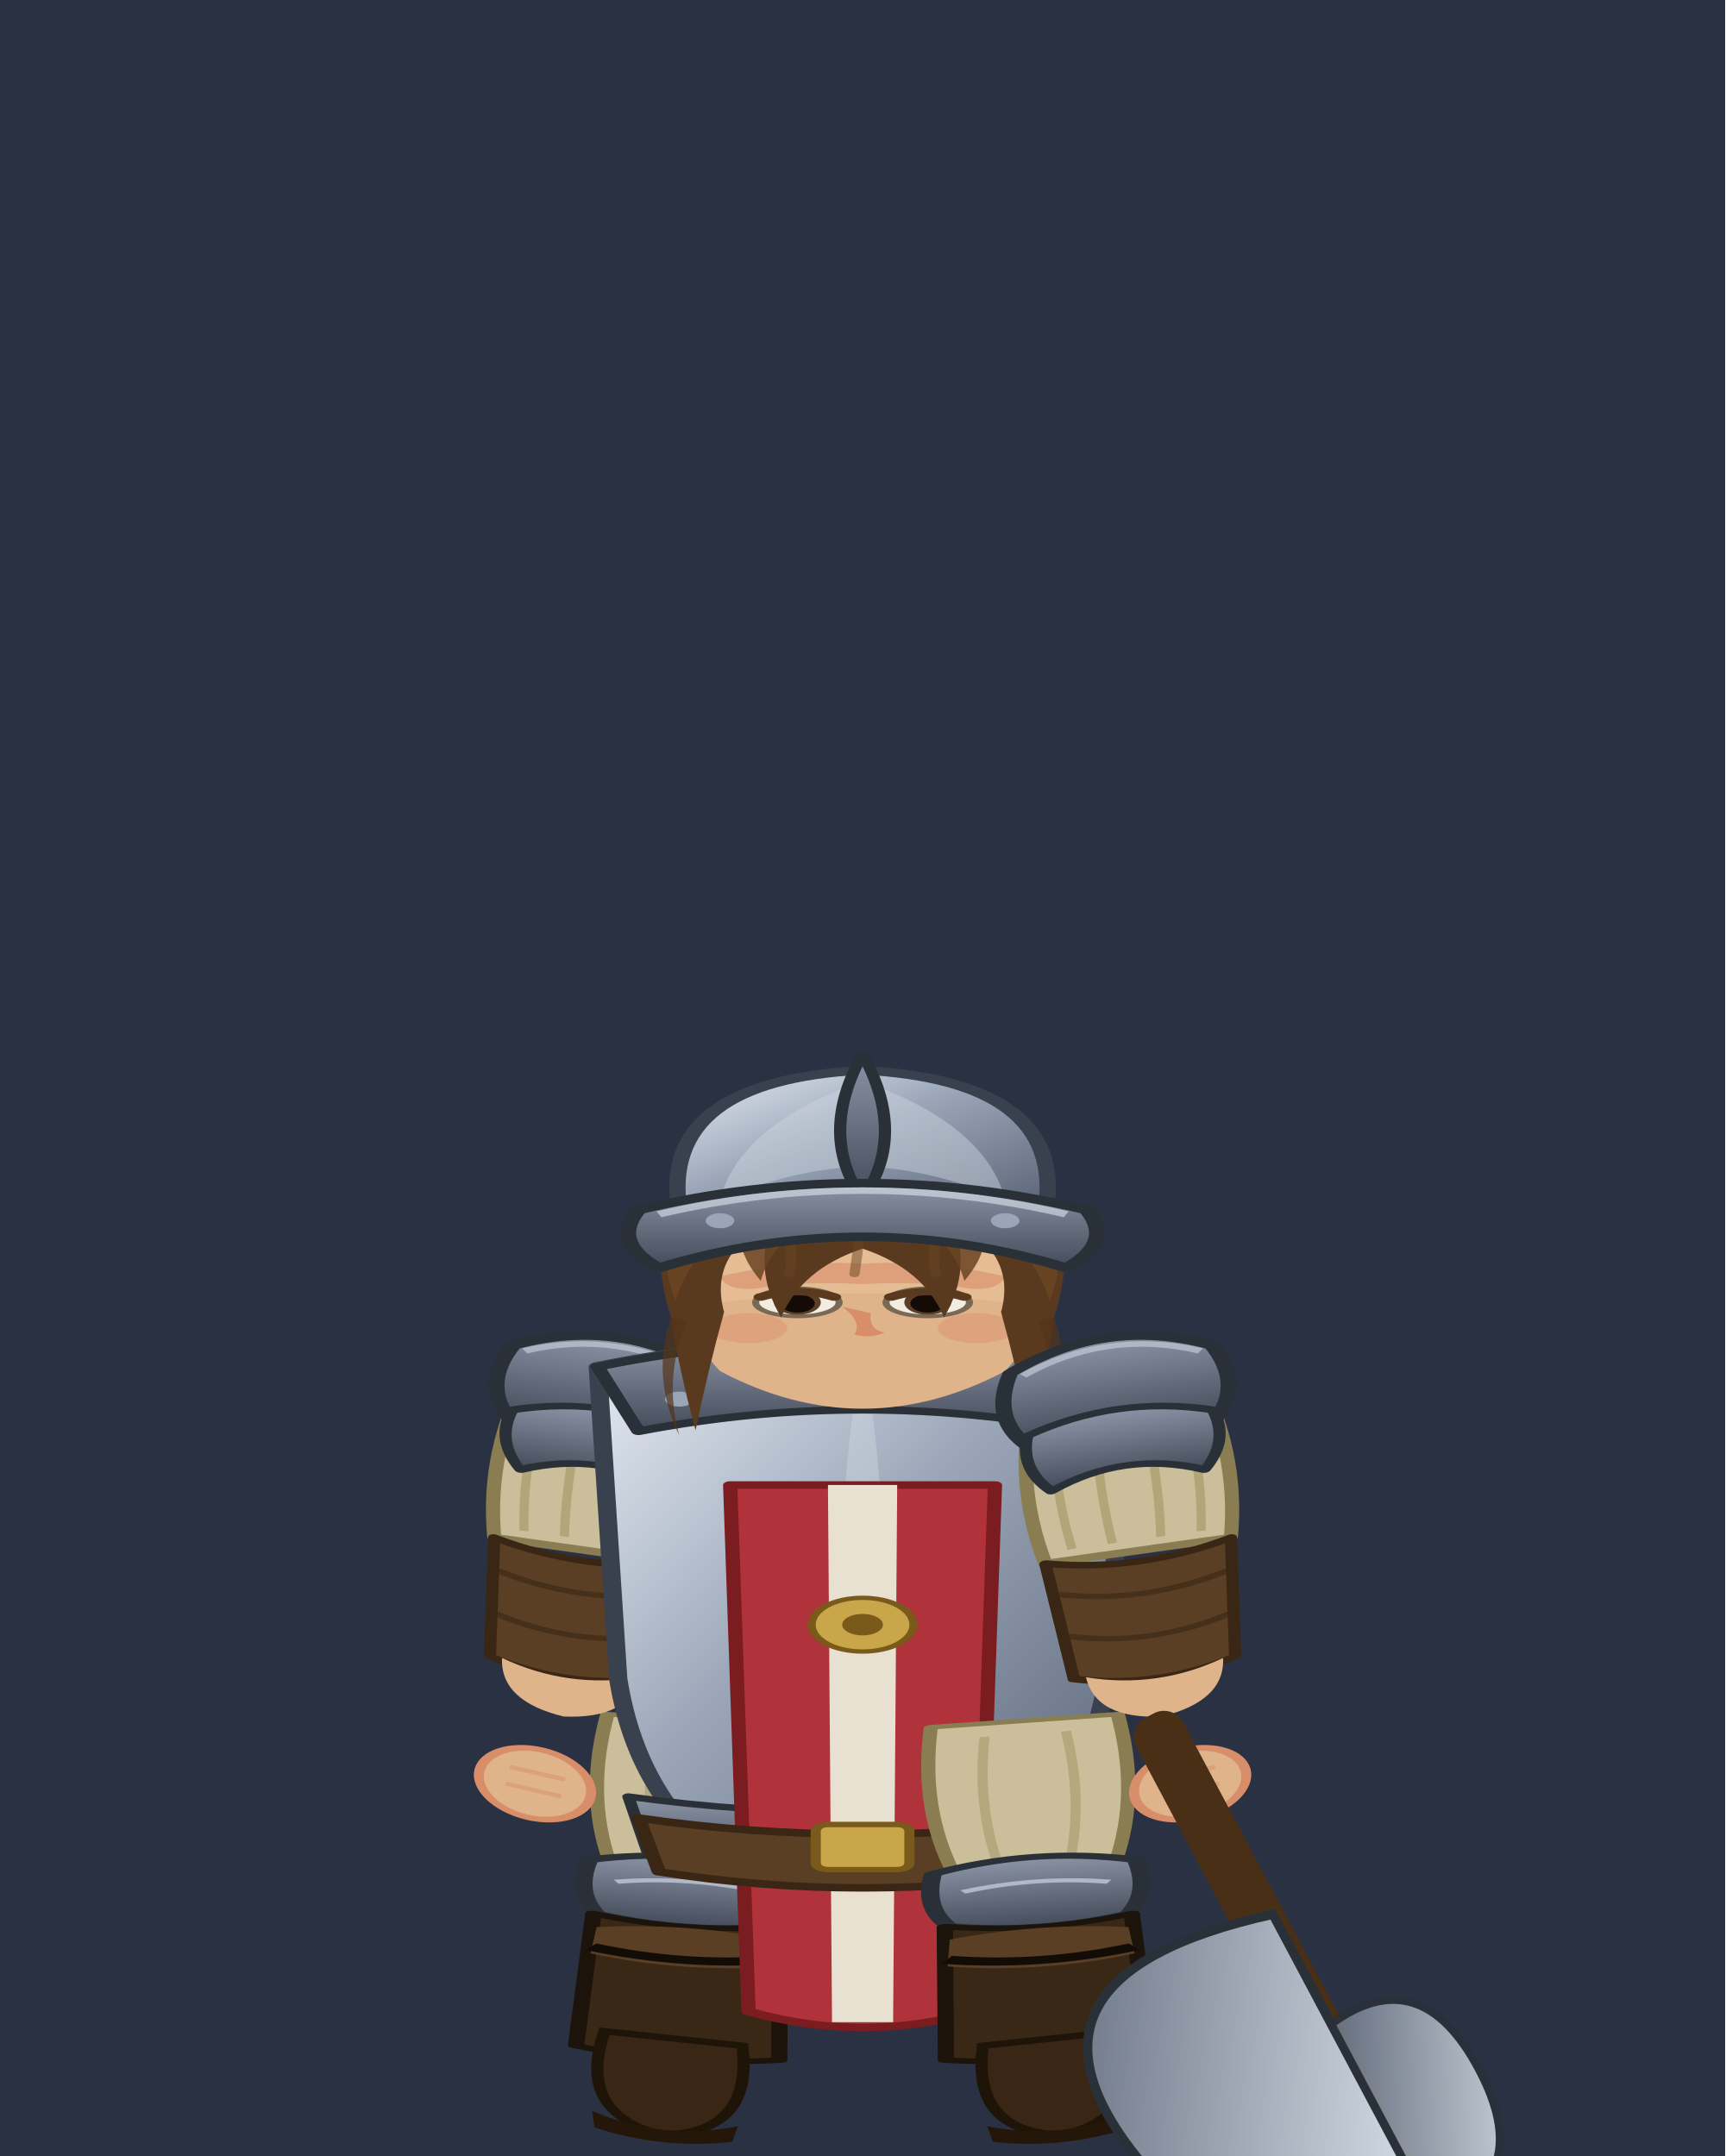
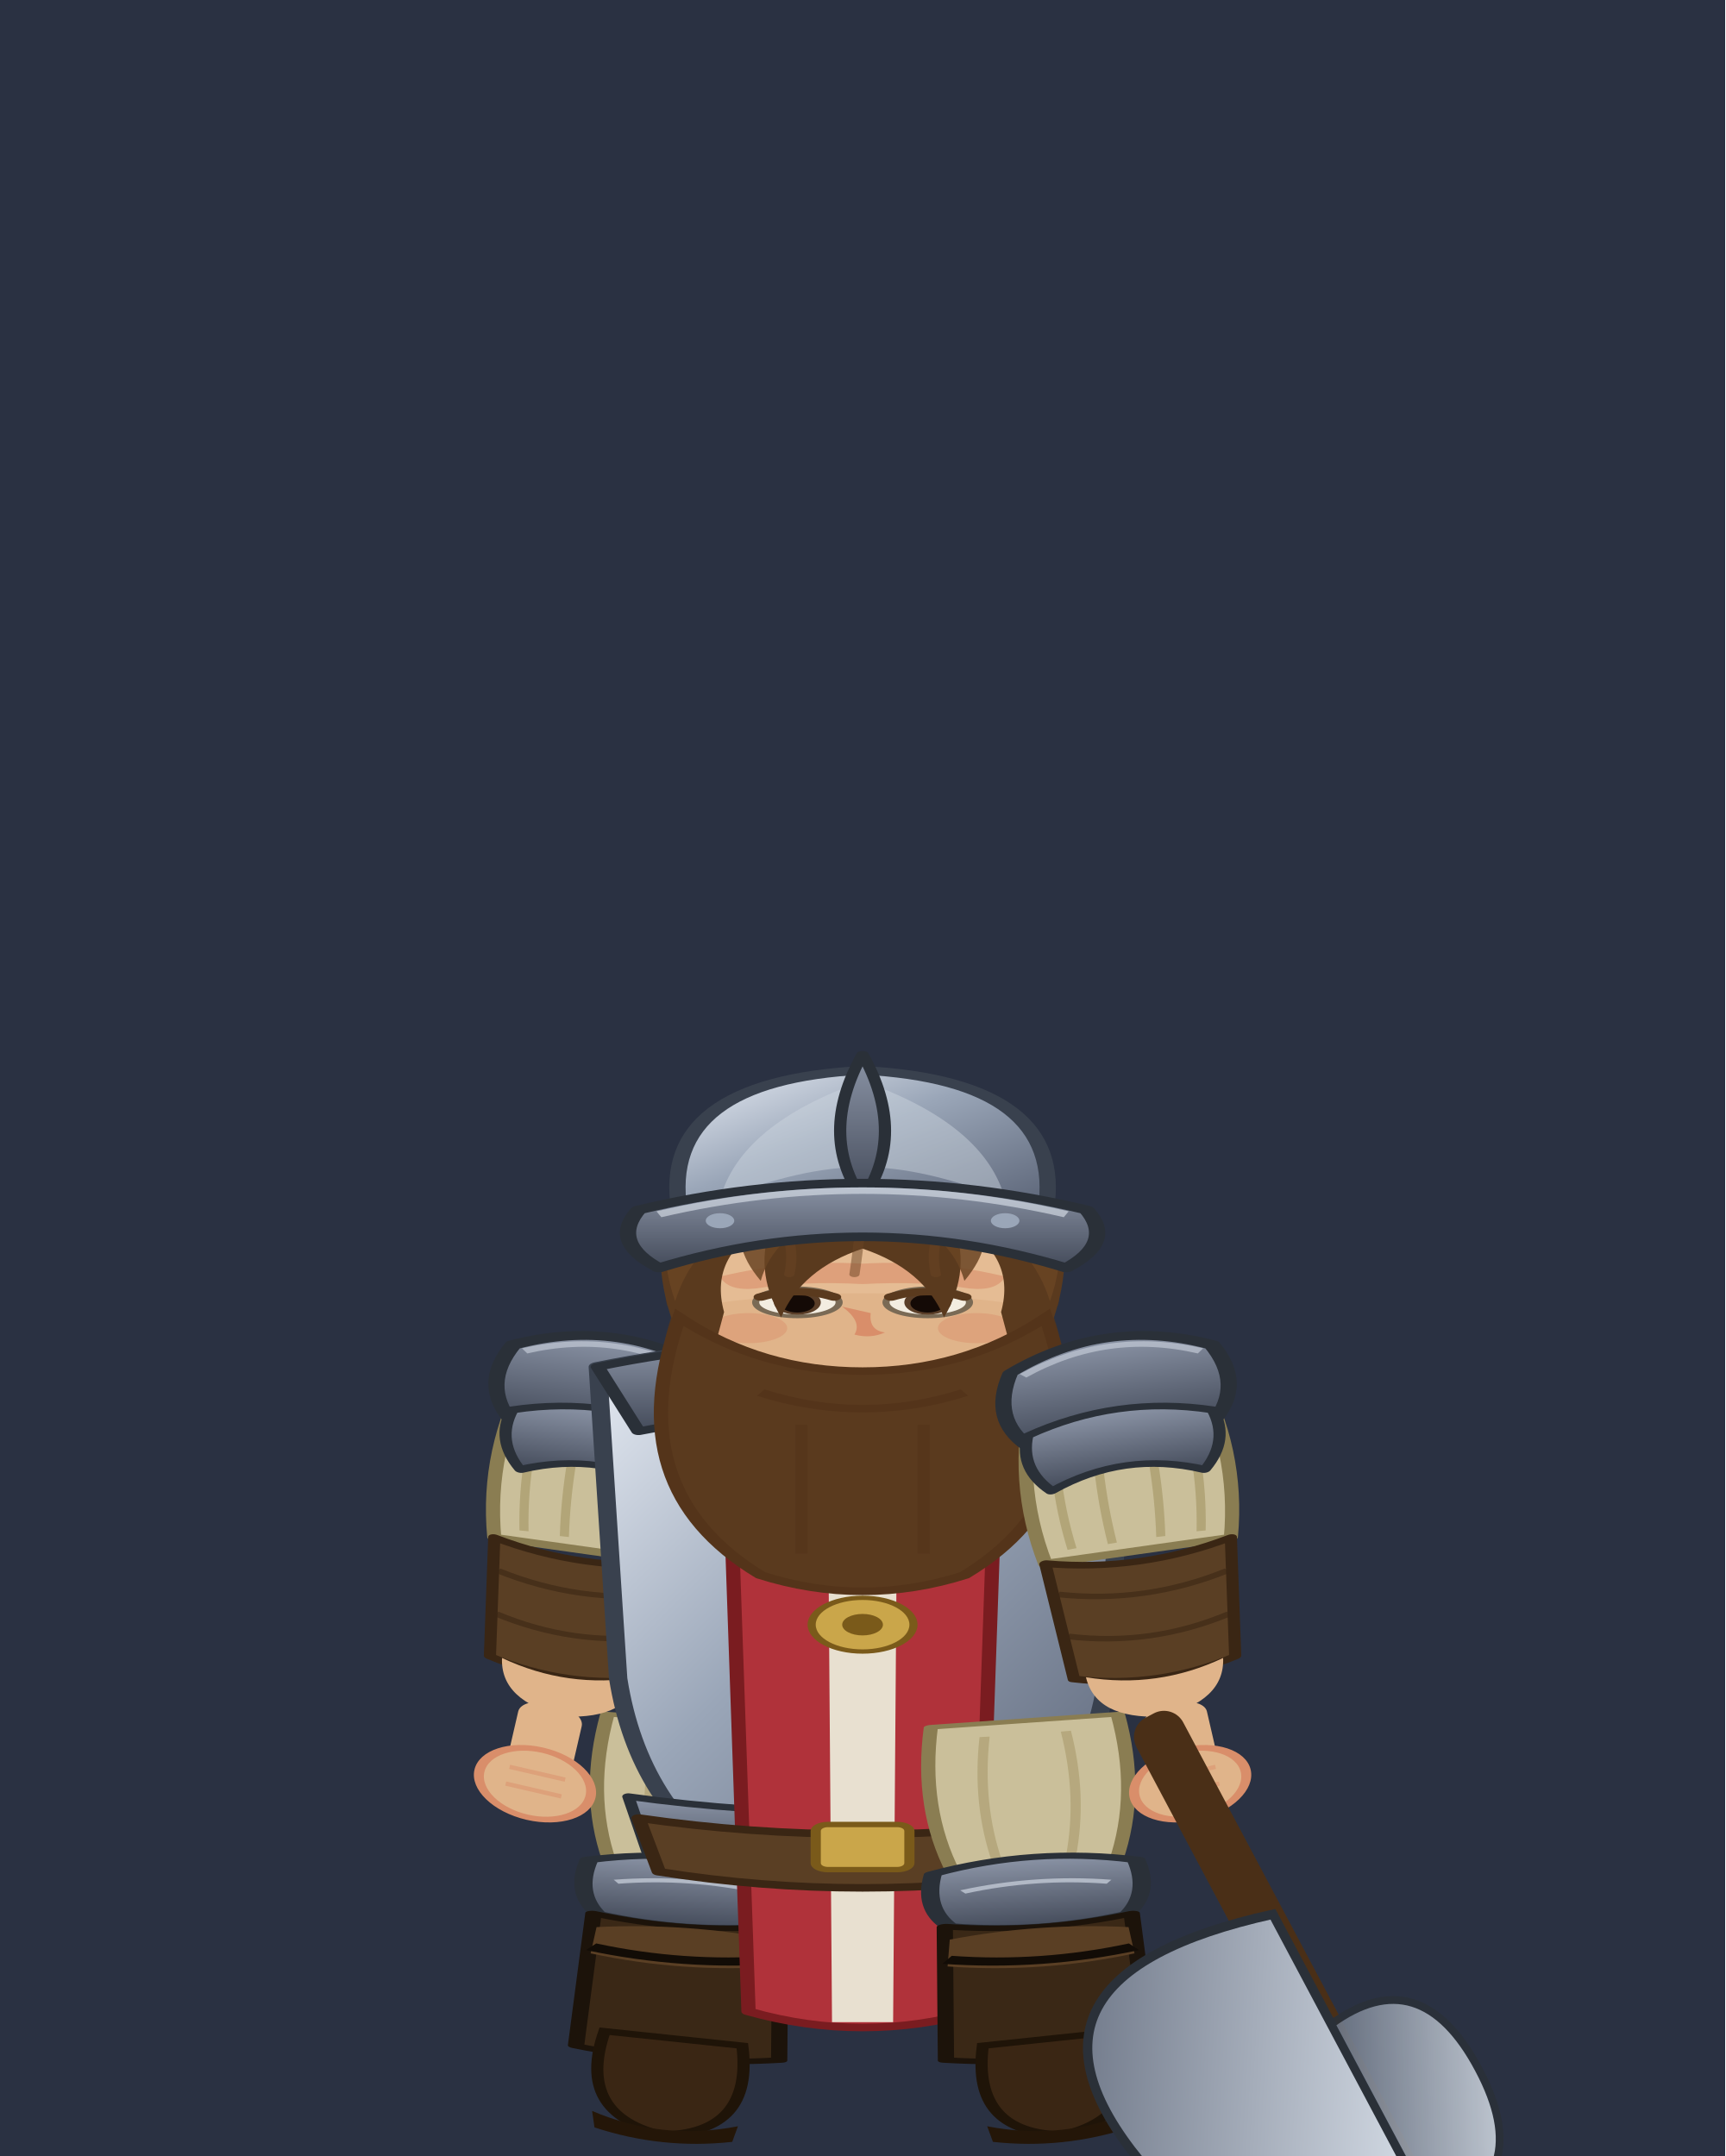
<svg xmlns="http://www.w3.org/2000/svg" viewBox="0 0 120 150" width="240" height="300">
  <defs>
    <linearGradient id="g_grass" x1="0" y1="0" x2="0" y2="1">
      <stop offset="0%" stop-color="#4d7a38" />
      <stop offset="100%" stop-color="#2f4d20" />
    </linearGradient>
    <linearGradient id="g_sol" x1="0" y1="0" x2="0" y2="1">
      <stop offset="0%" stop-color="#6b5d4f" />
      <stop offset="100%" stop-color="#52463a" />
    </linearGradient>
    <linearGradient id="g_route" x1="0" y1="0" x2="0" y2="1">
      <stop offset="0%" stop-color="#9a8358" />
      <stop offset="100%" stop-color="#7d6a45" />
    </linearGradient>
    <linearGradient id="g_plancher" x1="0" y1="0" x2="0" y2="1">
      <stop offset="0%" stop-color="#8a6638" />
      <stop offset="100%" stop-color="#6a4d28" />
    </linearGradient>
    <linearGradient id="g_porte" x1="0" y1="0" x2="0" y2="1">
      <stop offset="0%" stop-color="#7a5a3a" />
      <stop offset="100%" stop-color="#5a3f24" />
    </linearGradient>
    <linearGradient id="g_eau" x1="0" y1="0" x2="0" y2="1">
      <stop offset="0%" stop-color="#2f5a8a" />
      <stop offset="100%" stop-color="#234a74" />
    </linearGradient>
    <linearGradient id="g_terre" x1="0" y1="0" x2="0" y2="1">
      <stop offset="0%" stop-color="#7a5f3c" />
      <stop offset="100%" stop-color="#57452b" />
    </linearGradient>
    <linearGradient id="g_dalle" x1="0" y1="0" x2="0" y2="1">
      <stop offset="0%" stop-color="#a7a39d" />
      <stop offset="100%" stop-color="#7c7872" />
    </linearGradient>
    <linearGradient id="g_pave" x1="0" y1="0" x2="0" y2="1">
      <stop offset="0%" stop-color="#8f8d96" />
      <stop offset="100%" stop-color="#63616b" />
+     </linearGradient>
+     <linearGradient id="g_sable" x1="0" y1="0" x2="0" y2="1">
+       <stop offset="0%" stop-color="#cdb37a" />
+       <stop offset="100%" stop-color="#a88a4e" />
+     </linearGradient>
+     <linearGradient id="g_ossuaire" x1="0" y1="0" x2="0" y2="1">
+       <stop offset="0%" stop-color="#c4b896" />
+       <stop offset="100%" stop-color="#9a8c66" />
+     </linearGradient>
+     <linearGradient id="g_roche" x1="0" y1="0" x2="0" y2="1">
+       <stop offset="0%" stop-color="#6e6a62" />
+       <stop offset="100%" stop-color="#4a463e" />
+     </linearGradient>
+     <linearGradient id="g_pierre" x1="0" y1="0" x2="0" y2="1">
+       <stop offset="0%" stop-color="#5c606a" />
+       <stop offset="100%" stop-color="#3c4049" />
+     </linearGradient>
+     <linearGradient id="g_marbre" x1="0" y1="0" x2="0" y2="1">
+       <stop offset="0%" stop-color="#cbc6bd" />
+       <stop offset="100%" stop-color="#a49e92" />
+     </linearGradient>
+     <linearGradient id="g_cendre" x1="0" y1="0" x2="0" y2="1">
+       <stop offset="0%" stop-color="#4a3c34" />
+       <stop offset="100%" stop-color="#241c18" />
+     </linearGradient>
+     <linearGradient id="g_tourbe" x1="0" y1="0" x2="0" y2="1">
+       <stop offset="0%" stop-color="#5b4a2c" />
+       <stop offset="100%" stop-color="#332916" />
+     </linearGradient>
+     <linearGradient id="g_sang" x1="0" y1="0" x2="0" y2="1">
+       <stop offset="0%" stop-color="#6e1f1f" />
+       <stop offset="100%" stop-color="#3a1010" />
+     </linearGradient>
+     <linearGradient id="g_lave" x1="0" y1="0" x2="0" y2="1">
+       <stop offset="0%" stop-color="#ff7a1a" />
+       <stop offset="45%" stop-color="#c4300a" />
+       <stop offset="100%" stop-color="#4a0e04" />
+     </linearGradient>
+     <linearGradient id="g_boue" x1="0" y1="0" x2="0" y2="1">
+       <stop offset="0%" stop-color="#5a4a32" />
+       <stop offset="100%" stop-color="#332a1a" />
    </linearGradient>
    <linearGradient id="g_steel" x1="0" y1="0" x2="1" y2="1">
      <stop offset="0%" stop-color="#e8edf5" />
      <stop offset="45%" stop-color="#9aa6b8" />
      <stop offset="100%" stop-color="#5a6376" />
    </linearGradient>
    <linearGradient id="g_steelD" x1="0" y1="0" x2="0" y2="1">
      <stop offset="0%" stop-color="#8b94a6" />
      <stop offset="100%" stop-color="#444b5a" />
    </linearGradient>
    <linearGradient id="g_cloak" x1="0" y1="0" x2="0" y2="1">
      <stop offset="0%" stop-color="#a8323a" />
      <stop offset="100%" stop-color="#5e1418" />
    </linearGradient>
    <linearGradient id="g_robe" x1="0" y1="0" x2="0" y2="1">
      <stop offset="0%" stop-color="#3a3f7a" />
      <stop offset="100%" stop-color="#171a36" />
    </linearGradient>
    <radialGradient id="g_glow" cx="50%" cy="50%" r="50%">
      <stop offset="0%" stop-color="#bdf3ff" />
      <stop offset="55%" stop-color="#4ec3e0" stop-opacity="0.7" />
      <stop offset="100%" stop-color="#4ec3e0" stop-opacity="0" />
    </radialGradient>
    <radialGradient id="g_arcane" cx="50%" cy="50%" r="50%">
      <stop offset="0%" stop-color="#e7d8ff" />
      <stop offset="55%" stop-color="#8a5cf0" stop-opacity="0.72" />
      <stop offset="100%" stop-color="#6a3cd8" stop-opacity="0" />
    </radialGradient>
    <radialGradient id="g_divine" cx="50%" cy="50%" r="50%">
      <stop offset="0%" stop-color="#fff4c2" />
      <stop offset="55%" stop-color="#f0c24a" stop-opacity="0.72" />
      <stop offset="100%" stop-color="#caa030" stop-opacity="0" />
    </radialGradient>
    <linearGradient id="g_coat" x1="0" y1="0" x2="0" y2="1">
      <stop offset="0%" stop-color="#30303a" />
      <stop offset="100%" stop-color="#141419" />
    </linearGradient>
    <linearGradient id="g_hVest" x1="0" y1="0" x2="0" y2="1">
      <stop offset="0%" stop-color="#6f7e3a" />
      <stop offset="100%" stop-color="#46521f" />
    </linearGradient>
    <linearGradient id="g_mut" x1="0" y1="0" x2="0" y2="1">
      <stop offset="0%" stop-color="#7c9152" />
      <stop offset="100%" stop-color="#39501f" />
    </linearGradient>
    <linearGradient id="g_mutD" x1="0" y1="0" x2="0" y2="1">
      <stop offset="0%" stop-color="#5d7540" />
      <stop offset="100%" stop-color="#2a3c18" />
    </linearGradient>
    <linearGradient id="g_flesh" x1="0" y1="0" x2="0" y2="1">
      <stop offset="0%" stop-color="#e8b88e" />
      <stop offset="100%" stop-color="#b07a52" />
    </linearGradient>
    <linearGradient id="g_crest" x1="0" y1="0" x2="0" y2="1">
      <stop offset="0%" stop-color="#ff7a1a" />
      <stop offset="100%" stop-color="#c43f0a" />
    </linearGradient>
    <linearGradient id="g_axe" x1="0" y1="0" x2="1" y2="1">
      <stop offset="0%" stop-color="#dfe6ef" />
      <stop offset="100%" stop-color="#6a7384" />
    </linearGradient>
    <radialGradient id="g_eye" cx="50%" cy="50%" r="50%">
      <stop offset="0%" stop-color="#ffe14a" />
      <stop offset="70%" stop-color="#d88a1a" />
      <stop offset="100%" stop-color="#7a3a08" />
    </radialGradient>
    <radialGradient id="g_blood" cx="50%" cy="45%" r="55%">
      <stop offset="0%" stop-color="#7e1212" />
      <stop offset="100%" stop-color="#360707" />
    </radialGradient>
  </defs>
  <rect x="0" y="0" width="120" height="150" fill="#2a3142" />
  <g class="rig">
    <g data-bone="cuisseG" transform="matrix(0.9976 0.0698 -0.0698 0.9976 48.75 119.7163)">
      <g transform="scale(1.4167,0.4634)">
        <g>
          <g stroke-linejoin="round">
            <path d="M-4.6 0 Q-5.4 12 -4 22 L4 22 Q5.4 12 4.6 0Z" fill="#cabf9a" stroke="#8a7d52" stroke-width="0.7" />
            <path d="M-2 2 Q-2.6 12 -1.8 21 M2 2 Q2.6 12 1.8 21" fill="none" stroke="#a89a6a" stroke-width="0.5" opacity="0.6" />
            <path d="M-5 22 Q0 19 5 22 Q5.6 27 4.4 30 Q0 32 -4.4 30 Q-5.6 27 -5 22Z" fill="url(#g_steelD)" stroke="#2a3038" stroke-width="0.9" />
            <path d="M-3.6 25 Q0 23.4 3.6 25" fill="none" stroke="#cdd4df" stroke-width="0.6" opacity="0.7" />
            <path d="M-4.6 30 Q0 32 4.6 30 L5 50 Q0 52 -5 50Z" fill="#3a2816" stroke="#1c130a" stroke-width="0.8" />
            <path d="M-4.4 32 Q0 30.4 4.4 32 L4.6 36 Q0 38 -4.6 36Z" fill="#5a3f24" />
            <path d="M-4.6 35 Q0 37 4.6 35" fill="none" stroke="#120c06" stroke-width="1.2" />
          </g>
        </g>
      </g>
    </g>
    <g data-bone="piedG" transform="matrix(0.9945 0.1045 -0.1045 0.9945 46.7669 142.5669)">
      <g transform="scale(1.4167,0.7474)">
        <g>
          <path d="M-3.4 -1 Q-4.4 7 0 8 Q4.4 7 3.4 -1 Z" fill="#3a2614" stroke="#1f1408" stroke-width="0.6" />
          <path d="M-3.6 6.5 Q0 8.6 3.6 6.5 L3.4 8 Q0 9.4 -3.4 8 Z" fill="#241608" />
        </g>
      </g>
    </g>
    <g data-bone="epauleG" transform="matrix(0.9903 0.1392 -0.1392 0.9903 42.5 96.0363)">
      <g transform="scale(1.4167,0.7474)">
        <g>
          <g stroke-linejoin="round">
            <path d="M-4 0 Q-5.6 8 -4.6 16 L4.6 16 Q5.6 8 4 0 Q0 -2 -4 0Z" fill="#cabf9a" stroke="#8a7d52" stroke-width="0.7" />
            <path d="M-3 1 Q-3.8 8 -3.2 15 M-1 1 Q-1.6 8 -1.2 15 M1 1 Q1.6 8 1.2 15 M3 1 Q3.8 8 3.2 15" fill="none" stroke="#a89a6a" stroke-width="0.45" opacity="0.7" />
            <path d="M-5 -2 Q0 -6 5 -2 Q6.3 2 4.6 5 Q0 1.6 -4.6 5 Q-6.3 2 -5 -2Z" fill="url(#g_steelD)" stroke="#2a3038" stroke-width="0.8" />
            <path d="M-4.4 -1.6 Q0 -4.8 4.4 -1.6" fill="none" stroke="#cdd4df" stroke-width="0.5" opacity="0.6" />
            <path d="M-4.6 4 Q0 1.4 4.6 4 Q5.2 7 3.8 9.4 Q0 6.6 -3.8 9.4 Q-5.2 7 -4.6 4Z" fill="url(#g_steelD)" stroke="#2a3038" stroke-width="0.6" />
            <path d="M-4.6 16 Q0 18 4.6 16 L4 27 Q0 29 -4 27Z" fill="#5a3f24" stroke="#3a2614" stroke-width="0.6" />
            <path d="M-4.2 19 Q0 21 4.2 19 M-4 23 Q0 25 4 23" fill="none" stroke="#3a2614" stroke-width="0.5" opacity="0.6" />
            <path d="M-3.4 27 Q0 29 3.4 27 Q3.2 31 0 31.6 Q-3.2 31 -3.4 27Z" fill="#e0b48a" />
          </g>
        </g>
      </g>
    </g>
    <g data-bone="mainG" transform="matrix(0.9744 0.225 -0.225 0.9744 37.6499 122.2053)">
      <g transform="scale(1.4167,0.7474)">
        <g>
+           <rect x="-1.6" y="-5" width="3.2" height="7.4" rx="1.4" fill="#e0b48a" />
          <ellipse cx="0" cy="2.6" rx="2.8" ry="3.2" fill="#e0b48a" stroke="#d98e6a" stroke-width="0.5" />
          <path d="M-1.4 1.6 h2.8 M-1.4 3.2 h2.8" stroke="#d98e6a" stroke-width="0.4" opacity="0.5" />
        </g>
      </g>
    </g>
    <g data-bone="torse" transform="matrix(1 0 0 1 60 115.2763)">
      <g transform="scale(1.4167,0.7474)">
        <g>
          <g stroke-linejoin="round">
            <path d="M-13 -27 Q0 -32 13 -27 L12 2 Q11 14 6 20 L-6 20 Q-11 14 -12 2Z" fill="url(#g_steel)" stroke="#39414e" stroke-width="0.9" />
            <path d="M0 -29 Q2.2 -4 0 20 Q-2.2 -4 0 -29Z" fill="#cfd6e0" opacity="0.45" />
            <path d="M-13 -27 Q0 -32 13 -27 L11 -21 Q0 -25 -11 -21Z" fill="url(#g_steelD)" stroke="#2a3038" stroke-width="0.7" />
            <circle cx="-9" cy="-24" r="0.7" fill="#9aa6b8" />
            <circle cx="0" cy="-26" r="0.7" fill="#9aa6b8" />
            <circle cx="9" cy="-24" r="0.7" fill="#9aa6b8" />
            <path d="M-11.5 13 Q0 16 11.5 13 L10.5 18.5 Q0 21.5 -10.5 18.5Z" fill="url(#g_steelD)" stroke="#2a3038" stroke-width="0.6" />
            <path d="M-6.5 -16 L6.5 -16 L5.6 33 Q0 36 -5.6 33Z" fill="#b0323a" stroke="#7a1c20" stroke-width="0.7" />
            <path d="M-1.7 -16 L1.7 -16 L1.5 34 L-1.5 34Z" fill="#e8e0d0" />
            <circle cx="0" cy="-3" r="2.5" fill="#caa64a" stroke="#7a5a1a" stroke-width="0.4" />
            <circle cx="0" cy="-3" r="1" fill="#7a5a1a" />
            <path d="M-11 15 Q0 18 11 15 L10 20 Q0 23 -10 20Z" fill="#5a3f24" stroke="#3a2614" stroke-width="0.7" />
            <rect x="-2.3" y="15.6" width="4.6" height="4.2" rx="0.6" fill="#caa64a" stroke="#7a5a1a" stroke-width="0.5" />
          </g>
        </g>
      </g>
    </g>
    <g data-bone="cuisseD" transform="matrix(0.9976 -0.0698 0.0698 0.9976 71.25 119.7163)">
      <g transform="scale(1.4167,0.4634)">
        <g transform="scale(-1,1)">
          <g stroke-linejoin="round">
            <path d="M-4.6 0 Q-5.4 12 -4 22 L4 22 Q5.4 12 4.6 0Z" fill="#cabf9a" stroke="#8a7d52" stroke-width="0.7" />
            <path d="M-2 2 Q-2.6 12 -1.8 21 M2 2 Q2.6 12 1.8 21" fill="none" stroke="#a89a6a" stroke-width="0.5" opacity="0.6" />
            <path d="M-5 22 Q0 19 5 22 Q5.6 27 4.4 30 Q0 32 -4.4 30 Q-5.6 27 -5 22Z" fill="url(#g_steelD)" stroke="#2a3038" stroke-width="0.9" />
            <path d="M-3.6 25 Q0 23.4 3.6 25" fill="none" stroke="#cdd4df" stroke-width="0.6" opacity="0.7" />
            <path d="M-4.6 30 Q0 32 4.6 30 L5 50 Q0 52 -5 50Z" fill="#3a2816" stroke="#1c130a" stroke-width="0.8" />
            <path d="M-4.4 32 Q0 30.4 4.4 32 L4.6 36 Q0 38 -4.6 36Z" fill="#5a3f24" />
            <path d="M-4.6 35 Q0 37 4.6 35" fill="none" stroke="#120c06" stroke-width="1.2" />
          </g>
        </g>
      </g>
    </g>
    <g data-bone="piedD" transform="matrix(0.9945 -0.1045 0.1045 0.9945 73.2331 142.5669)">
      <g transform="scale(1.4167,0.7474)">
        <g transform="scale(-1,1)">
          <path d="M-3.4 -1 Q-4.4 7 0 8 Q4.4 7 3.4 -1 Z" fill="#3a2614" stroke="#1f1408" stroke-width="0.6" />
          <path d="M-3.6 6.5 Q0 8.6 3.6 6.5 L3.4 8 Q0 9.4 -3.4 8 Z" fill="#241608" />
        </g>
      </g>
    </g>
    <g data-bone="tete" transform="matrix(1 0 0 1 60 85.6763)">
      <g transform="scale(1.4167,0.7474)">
        <g>
          <path d="M-9 3 Q-9.5 -2 -5 -2.5 Q0 -3 5 -2.5 Q9.5 -2 9 3 Q9 9 7 13 Q3.5 16.5 0 16.5 Q-3.5 16.5 -7 13 Q-9 9 -9 3Z" fill="#e0b48a" />
          <path d="M-9 3 Q-9.5 -2 -5 -2.5 Q0 -3 5 -2.5 Q9.5 -2 9 3 Q9 5 8.4 7 Q0 4.5 -8.4 7 Q-9 5 -9 3Z" fill="#e9c39c" opacity="0.55" />
          <path d="M-7 4.2 Q-3.5 2.6 0 3 Q3.5 2.6 7 4.2 Q6.6 5.6 5.2 5.3 Q3 4.6 0 4.9 Q-3 4.6 -5.2 5.3 Q-6.6 5.6 -7 4.2Z" fill="#d98e6a" opacity="0.6" />
          <ellipse cx="-3.2" cy="6.6" rx="2.05" ry="1.3" fill="#f3ede1" />
          <ellipse cx="-3.2" cy="6.6" rx="2.05" ry="1.3" fill="none" stroke="#7a6a55" stroke-width="0.35" />
          <circle cx="-3.2" cy="6.6" r="1.15" fill="#5a3e28" />
          <circle cx="-3.2" cy="6.7" r="0.85" fill="#140a06" />
          <ellipse cx="3.2" cy="6.6" rx="2.05" ry="1.3" fill="#f3ede1" />
          <ellipse cx="3.2" cy="6.6" rx="2.05" ry="1.3" fill="none" stroke="#7a6a55" stroke-width="0.35" />
          <circle cx="3.2" cy="6.6" r="1.15" fill="#5a3e28" />
          <circle cx="3.2" cy="6.7" r="0.85" fill="#140a06" />
          <path d="M-5 6.1 Q-3.2 5.1 -1.4 6.1" stroke="#5a3a1e" stroke-width="0.7" fill="none" stroke-linecap="round" />
          <path d="M1.4 6.1 Q3.2 5.1 5 6.1" stroke="#5a3a1e" stroke-width="0.7" fill="none" stroke-linecap="round" />
          <path d="M-1 7 Q0 8.4 -0.4 9.6 Q0.4 10 1.1 9.4 Q0.3 9.2 0.4 7.6Z" fill="#d98e6a" />
          <ellipse cx="-5.6" cy="9" rx="1.9" ry="1.4" fill="#d98e6a" opacity="0.45" />
          <ellipse cx="5.6" cy="9" rx="1.9" ry="1.4" fill="#d98e6a" opacity="0.45" />
        </g>
        <g>
          <path d="M-9.4 7 Q-10.4 -9 0 -9.6 Q10.4 -9 9.4 7 Q9 -1 6 -2.4 Q0 -4 -6 -2.4 Q-9 -1 -9.4 7Z" fill="#54341a" />
          <g>
            <path d="M-9.6 7 Q-10.8 -9 0 -9.8 Q10.8 -9 9.6 7 Q9.2 -0.6 6 -2 Q0 -3.6 -6 -2 Q-9.2 -0.6 -9.6 7Z" fill="#54341a" />
            <path d="M-9.4 8 Q-10.6 1 -9 -4 Q-6.4 -8.6 0 -9.4 Q6.4 -8.6 9 -4 Q10.6 1 9.4 8 Q9 13 8.2 18.5 Q7.6 13 6.8 7.5 Q7.6 2 4.4 -1 Q5.4 3.5 4 8 Q3 3.5 0 1.6 Q-3 3.5 -4 8 Q-5.4 3.5 -4.4 -1 Q-7.6 2 -6.8 7.5 Q-7.6 13 -8.2 18.5 Q-9 13 -9.4 8Z" fill="#5a3a1e" />
            <path d="M-9.2 6.5 Q-10.4 0 -8.6 -4.2 Q-5.8 -8.4 0 -9.2 Q5.8 -8.4 8.6 -4.2 Q10.4 0 9.2 6.5 Q8.4 1.5 5.6 -1.6 Q6.6 1 5 4.6 Q4.4 0.5 1.8 -1.4 Q0 -2.4 -1.8 -1.4 Q-4.4 0.5 -5 4.6 Q-6.6 1 -5.6 -1.6 Q-8.4 1.5 -9.2 6.5Z" fill="#6a4423" opacity="0.85" />
            <path d="M-8.4 -4.6 Q-3.6 -8.4 0 -8.8 Q3.6 -8.4 8.4 -4.6 Q3.4 -7 0 -7.2 Q-3.4 -7 -8.4 -4.6Z" fill="#6a4423" />
            <path d="M-9.4 8 Q-10.4 13.5 -9 19 Q-9.8 13.5 -8.6 8.4 Q-9 8 -9.4 8Z" fill="#54341a" opacity="0.7" />
            <path d="M9.4 8 Q10.4 13.5 9 19 Q9.8 13.5 8.6 8.4 Q9 8 9.4 8Z" fill="#54341a" opacity="0.7" />
            <path d="M-7.4 -1 Q-5 -2.8 -2 -1.8 M2 -1.8 Q5 -2.8 7.4 -1" stroke="#54341a" stroke-width="0.7" fill="none" stroke-linecap="round" opacity="0.6" />
            <path d="M-6 -4 Q-3 -1 -3.6 4 M0 -4.6 Q0 -1 -0.4 4 M6 -4 Q3 -1 3.6 4" stroke="#6a4423" stroke-width="0.5" fill="none" stroke-linecap="round" opacity="0.5" />
          </g>
        </g>
        <g>
          <g stroke-linejoin="round">
            <path d="M-9 -2 Q-10 -14 0 -15 Q10 -14 9 -2 Q0 -6 -9 -2Z" fill="url(#g_steel)" stroke="#39414e" stroke-width="0.8" />
            <path d="M0 -14 Q-6 -10 -7 -3 Q-3 -6 0 -6 Q3 -6 7 -3 Q6 -10 0 -14Z" fill="#cfd6e0" opacity="0.45" />
            <path d="M0 -16.5 Q-2.2 -9 0 -3 Q2.2 -9 0 -16.5Z" fill="url(#g_steelD)" stroke="#2a3038" stroke-width="0.6" />
            <path d="M-11 -2 Q0 -7 11 -2 Q12.4 1 10 3.4 Q0 -2.4 -10 3.4 Q-12.4 1 -11 -2Z" fill="url(#g_steelD)" stroke="#2a3038" stroke-width="0.8" />
            <path d="M-10 -1.6 Q0 -6 10 -1.6" fill="none" stroke="#dfe6ef" stroke-width="0.6" opacity="0.6" />
            <circle cx="-7" cy="-1" r="0.7" fill="#9aa6b8" />
            <circle cx="7" cy="-1" r="0.7" fill="#9aa6b8" />
          </g>
        </g>
+         <g>
+           <g>
+             <path d="M-9 8 Q-12 24 -5 32 Q0 35 5 32 Q12 24 9 8 Q5 13 0 13 Q-5 13 -9 8 Z" fill="#5a3a1e" stroke="#54341a" stroke-width="0.7" />
+             <path d="M-5 15 Q0 18 5 15" fill="none" stroke="#54341a" stroke-width="0.7" />
+             <path d="M-3 18 L-3 30 M3 18 L3 30" stroke="#54341a" stroke-width="0.6" opacity="0.7" />
+           </g>
+         </g>
      </g>
    </g>
    <g data-bone="epauleD" transform="matrix(0.9903 -0.1392 0.1392 0.9903 77.5 96.0363)">
      <g transform="scale(1.4167,0.7474)">
        <g transform="scale(-1,1)">
          <g stroke-linejoin="round">
            <path d="M-4 0 Q-5.6 8 -4.6 16 L4.6 16 Q5.6 8 4 0 Q0 -2 -4 0Z" fill="#cabf9a" stroke="#8a7d52" stroke-width="0.7" />
            <path d="M-3 1 Q-3.8 8 -3.2 15 M-1 1 Q-1.6 8 -1.2 15 M1 1 Q1.6 8 1.2 15 M3 1 Q3.8 8 3.2 15" fill="none" stroke="#a89a6a" stroke-width="0.45" opacity="0.7" />
            <path d="M-5 -2 Q0 -6 5 -2 Q6.3 2 4.6 5 Q0 1.6 -4.6 5 Q-6.3 2 -5 -2Z" fill="url(#g_steelD)" stroke="#2a3038" stroke-width="0.8" />
            <path d="M-4.4 -1.6 Q0 -4.8 4.4 -1.6" fill="none" stroke="#cdd4df" stroke-width="0.5" opacity="0.6" />
            <path d="M-4.6 4 Q0 1.4 4.6 4 Q5.2 7 3.8 9.4 Q0 6.6 -3.8 9.4 Q-5.2 7 -4.6 4Z" fill="url(#g_steelD)" stroke="#2a3038" stroke-width="0.6" />
            <path d="M-4.6 16 Q0 18 4.6 16 L4 27 Q0 29 -4 27Z" fill="#5a3f24" stroke="#3a2614" stroke-width="0.6" />
            <path d="M-4.2 19 Q0 21 4.2 19 M-4 23 Q0 25 4 23" fill="none" stroke="#3a2614" stroke-width="0.5" opacity="0.6" />
            <path d="M-3.4 27 Q0 29 3.4 27 Q3.2 31 0 31.6 Q-3.2 31 -3.4 27Z" fill="#e0b48a" />
          </g>
        </g>
      </g>
    </g>
    <g data-bone="mainD" transform="matrix(0.9744 -0.225 0.225 0.9744 82.3501 122.2053)">
      <g transform="scale(1.4167,0.7474)">
        <g transform="scale(-1,1)">
+           <rect x="-1.6" y="-5" width="3.2" height="7.4" rx="1.4" fill="#e0b48a" />
          <ellipse cx="0" cy="2.6" rx="2.8" ry="3.2" fill="#e0b48a" stroke="#d98e6a" stroke-width="0.5" />
          <path d="M-1.4 1.6 h2.8 M-1.4 3.2 h2.8" stroke="#d98e6a" stroke-width="0.4" opacity="0.5" />
        </g>
      </g>
    </g>
    <g data-bone="arme" transform="matrix(-0.8829 0.4695 -0.4695 -0.8829 83.016 125.0894)">
      <g transform="scale(1.082,1.082)">
        <g>
          <rect x="-1.7" y="-30" width="3.4" height="36" rx="1.4" fill="#4a2f17" />
          <path d="M-1 -33 Q17 -35 14 -19 Q17 -4 -1 -9 Z" fill="url(#g_axe)" stroke="#2a3038" stroke-width="0.6" />
          <path d="M-1 -31 Q-8 -32 -8 -24 Q-8 -16 -1 -17 Z" fill="url(#g_axe)" stroke="#2a3038" stroke-width="0.5" opacity="0.9" />
        </g>
      </g>
    </g>
  </g>
</svg>
